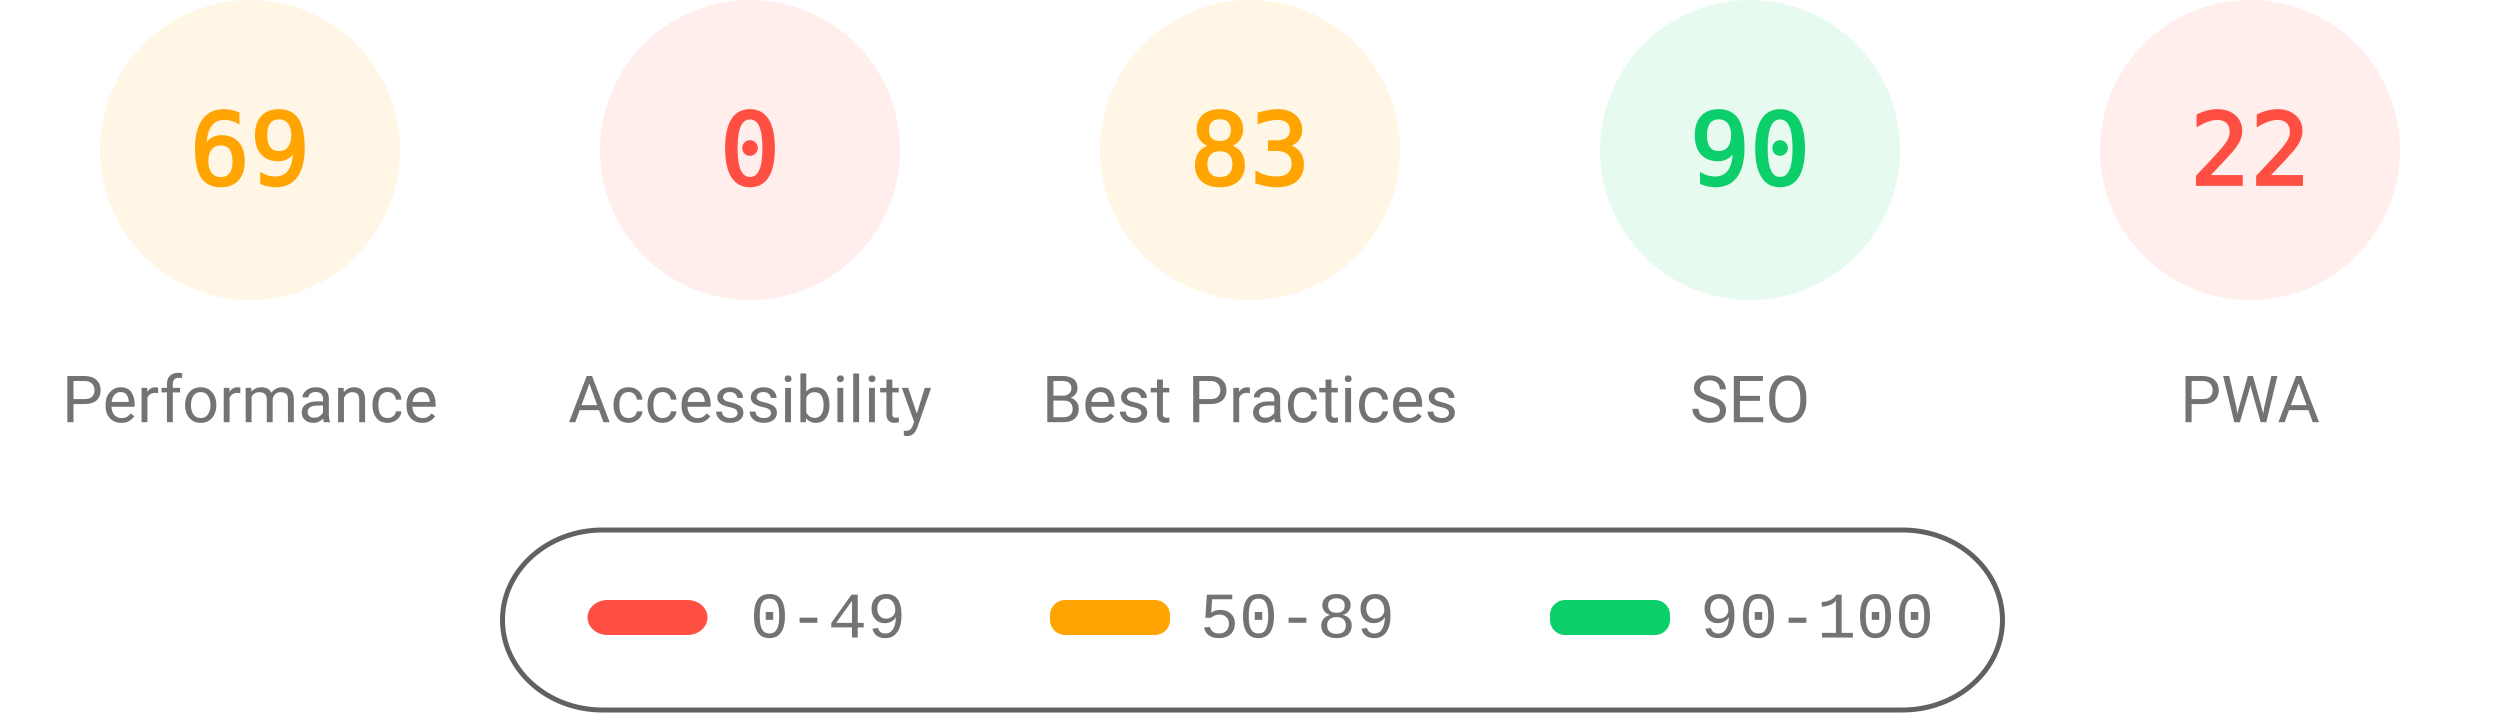
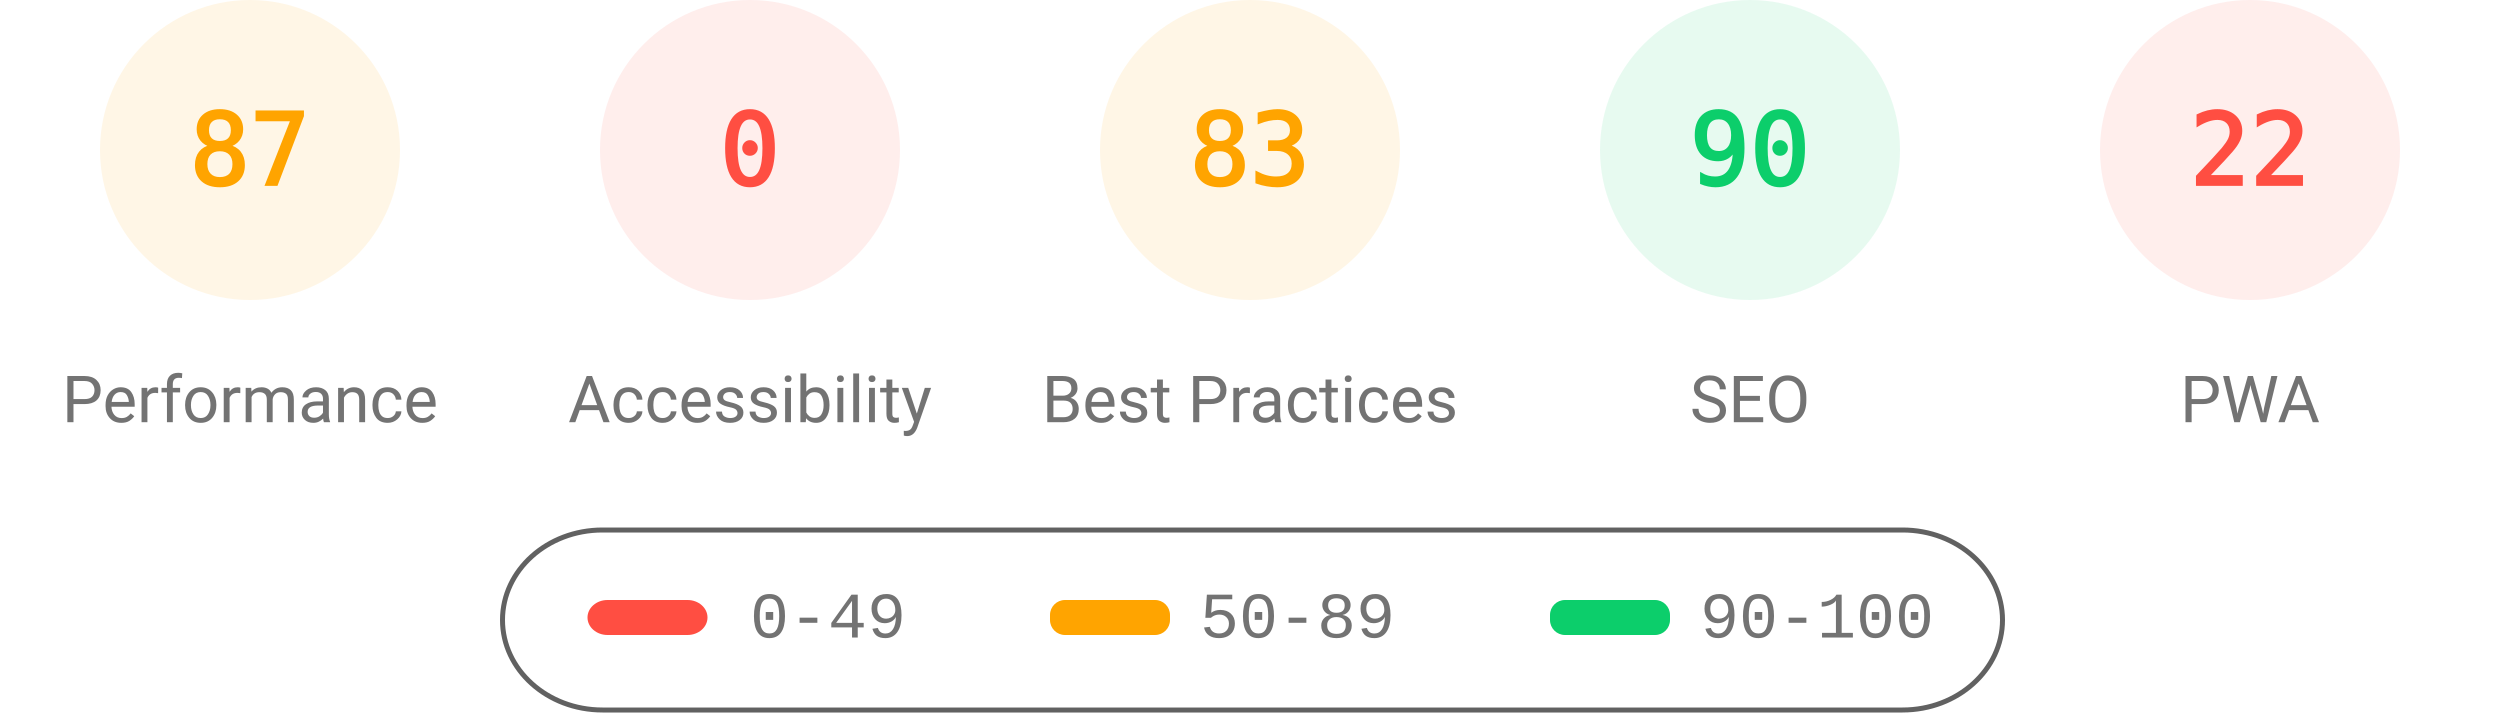
<svg xmlns="http://www.w3.org/2000/svg" fill="none" width="1000" height="285">
  <style>.gauge-base{opacity:.1}.gauge-arc{fill:none;animation-delay:250ms;stroke-linecap:round;transform:rotate(-90deg);transform-origin:100px 60px;animation:load-gauge 1s ease forwards}.guage-text{font-size:40px;font-family:monospace;text-align:center}.guage-red{color:#ff4e42;fill:#ff4e42;stroke:#ff4e42}.guage-orange{color:#ffa400;fill:#ffa400;stroke:#ffa400}.guage-green{color:#0cce6b;fill:#0cce6b;stroke:#0cce6b}.guage-undefined{color:#5c5c5c;fill:#5c5c5c;stroke:#5c5c5c}.guage-title{color:#737373;fill:#737373;stroke:none;font-size:26px;line-height:26px;font-family:Roboto,Halvetica,Arial,sans-serif}@keyframes load-gauge{from{stroke-dasharray:0 352.858}}</style>
  <svg class="guage-div guage-perf guage-orange" viewBox="0 0 200 200" width="200" height="200">
    <circle class="gauge-base" r="56" cx="100" cy="60" stroke-width="8" />
-     <circle class="gauge-arc guage-arc-1" r="56" cx="100" cy="60" stroke-width="8" style="stroke-dasharray:242.782,351.858" />
-     <text class="guage-text" x="100" y="60" alignment-baseline="central" dominant-baseline="central" text-anchor="middle">69</text>
+     <circle class="gauge-arc guage-arc-1" r="56" cx="100" cy="60" stroke-width="8" style="stroke-dasharray:306.116,351.858" />
+     <text class="guage-text" x="100" y="60" alignment-baseline="central" dominant-baseline="central" text-anchor="middle">87</text>
    <text class="guage-title" x="100" y="160" alignment-baseline="central" dominant-baseline="central" text-anchor="middle">Performance</text>
  </svg>
  <svg class="guage-div guage-acc guage-red" viewBox="0 0 200 200" width="200" height="200" x="200">
    <circle class="gauge-base" r="56" cx="100" cy="60" stroke-width="8" />
    <circle class="gauge-arc guage-arc-2" r="56" cx="100" cy="60" stroke-width="8" style="stroke-dasharray:0,351.858" />
    <text class="guage-text" x="100" y="60" alignment-baseline="central" dominant-baseline="central" text-anchor="middle">0</text>
    <text class="guage-title" x="100" y="160" alignment-baseline="central" dominant-baseline="central" text-anchor="middle">Accessibility</text>
  </svg>
  <svg class="guage-div guage-best guage-orange" viewBox="0 0 200 200" width="200" height="200" x="400">
    <circle class="gauge-base" r="56" cx="100" cy="60" stroke-width="8" />
    <circle class="gauge-arc guage-arc-3" r="56" cx="100" cy="60" stroke-width="8" style="stroke-dasharray:292.042,351.858" />
    <text class="guage-text" x="100" y="60" alignment-baseline="central" dominant-baseline="central" text-anchor="middle">83</text>
    <text class="guage-title" x="100" y="160" alignment-baseline="central" dominant-baseline="central" text-anchor="middle">Best Practices</text>
  </svg>
  <svg class="guage-div guage-seo guage-green" viewBox="0 0 200 200" width="200" height="200" x="600">
    <circle class="gauge-base" r="56" cx="100" cy="60" stroke-width="8" />
    <circle class="gauge-arc guage-arc-4" r="56" cx="100" cy="60" stroke-width="8" style="stroke-dasharray:316.672,351.858" />
    <text class="guage-text" x="100" y="60" alignment-baseline="central" dominant-baseline="central" text-anchor="middle">90</text>
    <text class="guage-title" x="100" y="160" alignment-baseline="central" dominant-baseline="central" text-anchor="middle">SEO</text>
  </svg>
  <svg class="guage-div guage-pwa guage-red" viewBox="0 0 200 200" width="200" height="200" x="800">
    <circle class="gauge-base" r="56" cx="100" cy="60" stroke-width="8" />
    <circle class="gauge-arc guage-arc-4" r="56" cx="100" cy="60" stroke-width="8" style="stroke-dasharray:77.409,351.858" />
    <text class="guage-text" x="100" y="60" alignment-baseline="central" dominant-baseline="central" text-anchor="middle">22</text>
    <text class="guage-title" x="100" y="160" alignment-baseline="central" dominant-baseline="central" text-anchor="middle">PWA</text>
  </svg>
  <svg width="604" height="76" x="200" y="210">
    <path fill="none" id="canvas_background" d="M-1-1h604v80H-1z" />
    <rect fill-opacity="0" stroke="#616161" stroke-width="2" rx="40" id="svg_2" height="72" width="600" y="2" x="1" fill="#000" />
    <rect stroke="#000" rx="8" id="svg_3" height="14" width="48" y="30" x="35" stroke-opacity="null" stroke-width="0" fill="#ff4e42" />
    <rect stroke="#000" rx="6" id="svg_4" height="14" width="48" y="30" x="220" stroke-opacity="null" stroke-width="0" fill="#ffa400" />
    <rect stroke="#000" rx="6" id="svg_5" height="14" width="48" y="30" x="420" stroke-opacity="null" stroke-width="0" fill="#0cce6b" />
    <text xml:space="preserve" text-anchor="start" font-family="'Courier New', Courier, monospace" font-size="26" id="svg_6" y="45" x="100" stroke-opacity="null" stroke-width="0" stroke="#000" fill="#737373">0-49</text>
    <text xml:space="preserve" text-anchor="start" font-family="'Courier New', Courier, monospace" font-size="26" id="svg_7" y="45" x="280" stroke-opacity="null" stroke-width="0" stroke="#000" fill="#737373">50-89</text>
    <text xml:space="preserve" text-anchor="start" font-family="'Courier New', Courier, monospace" font-size="26" id="svg_8" y="45" x="480" stroke-opacity="null" stroke-width="0" stroke="#000" fill="#737373">90-100</text>
  </svg>
</svg>
